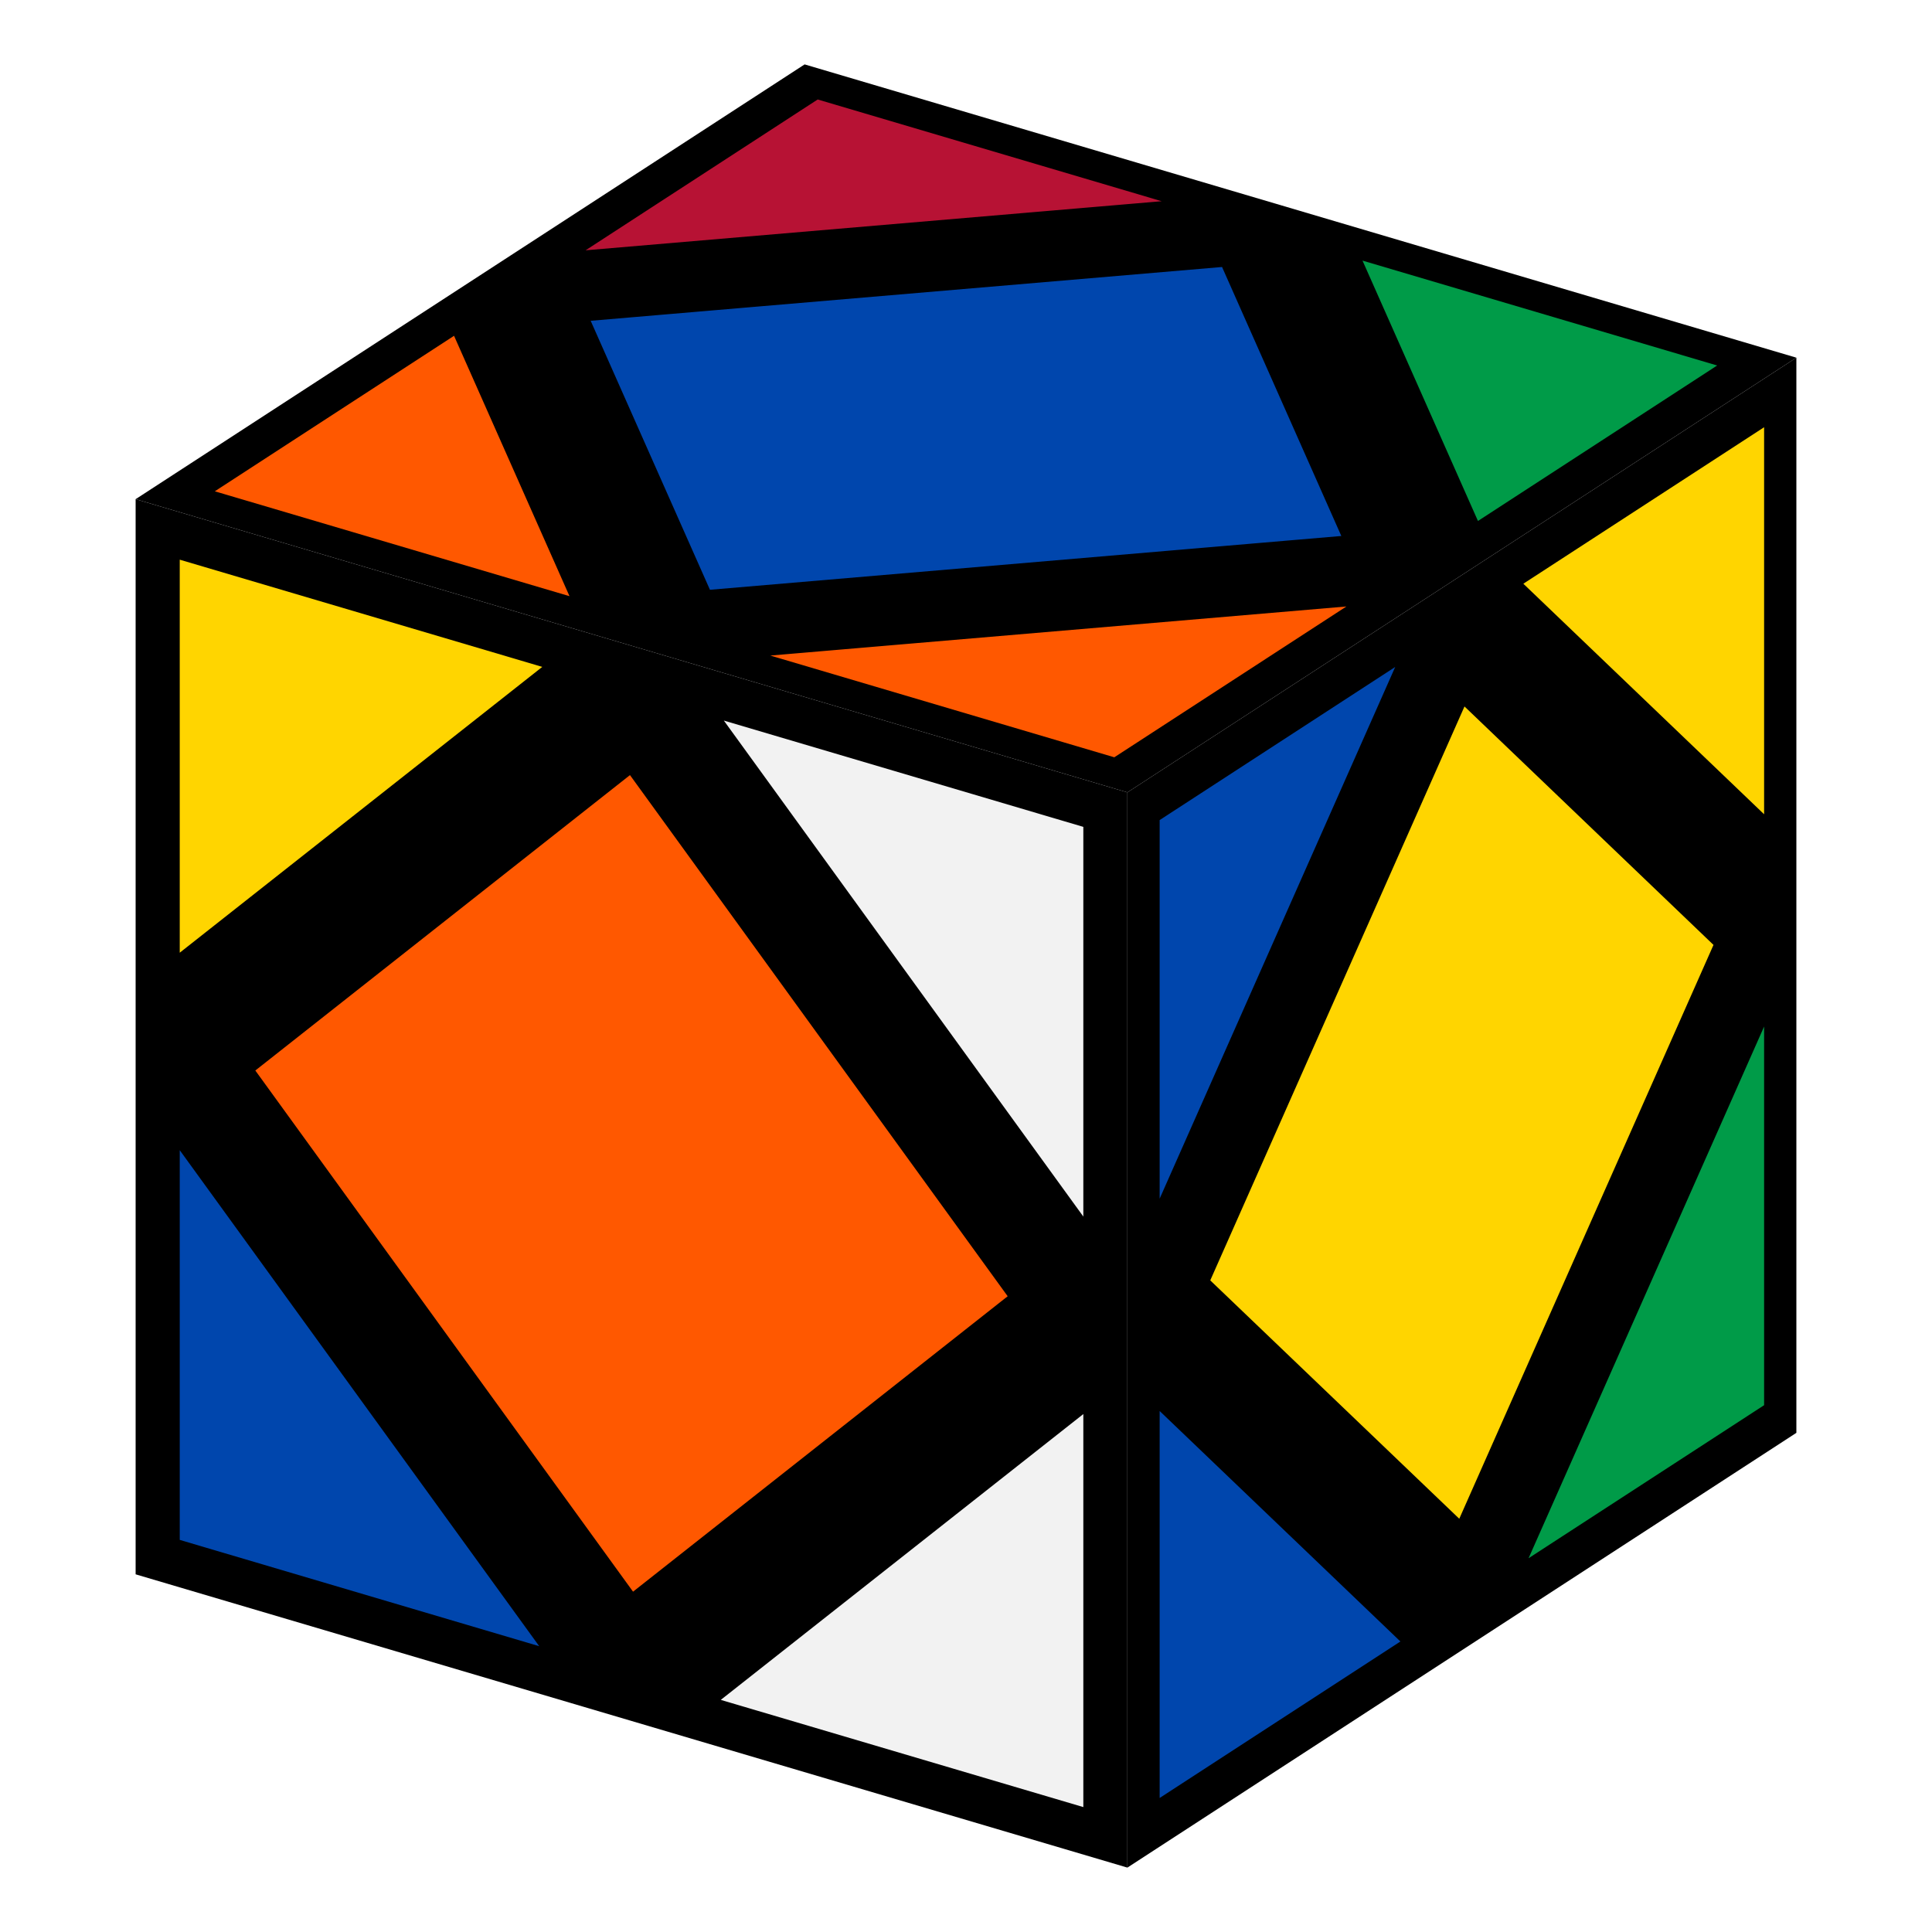
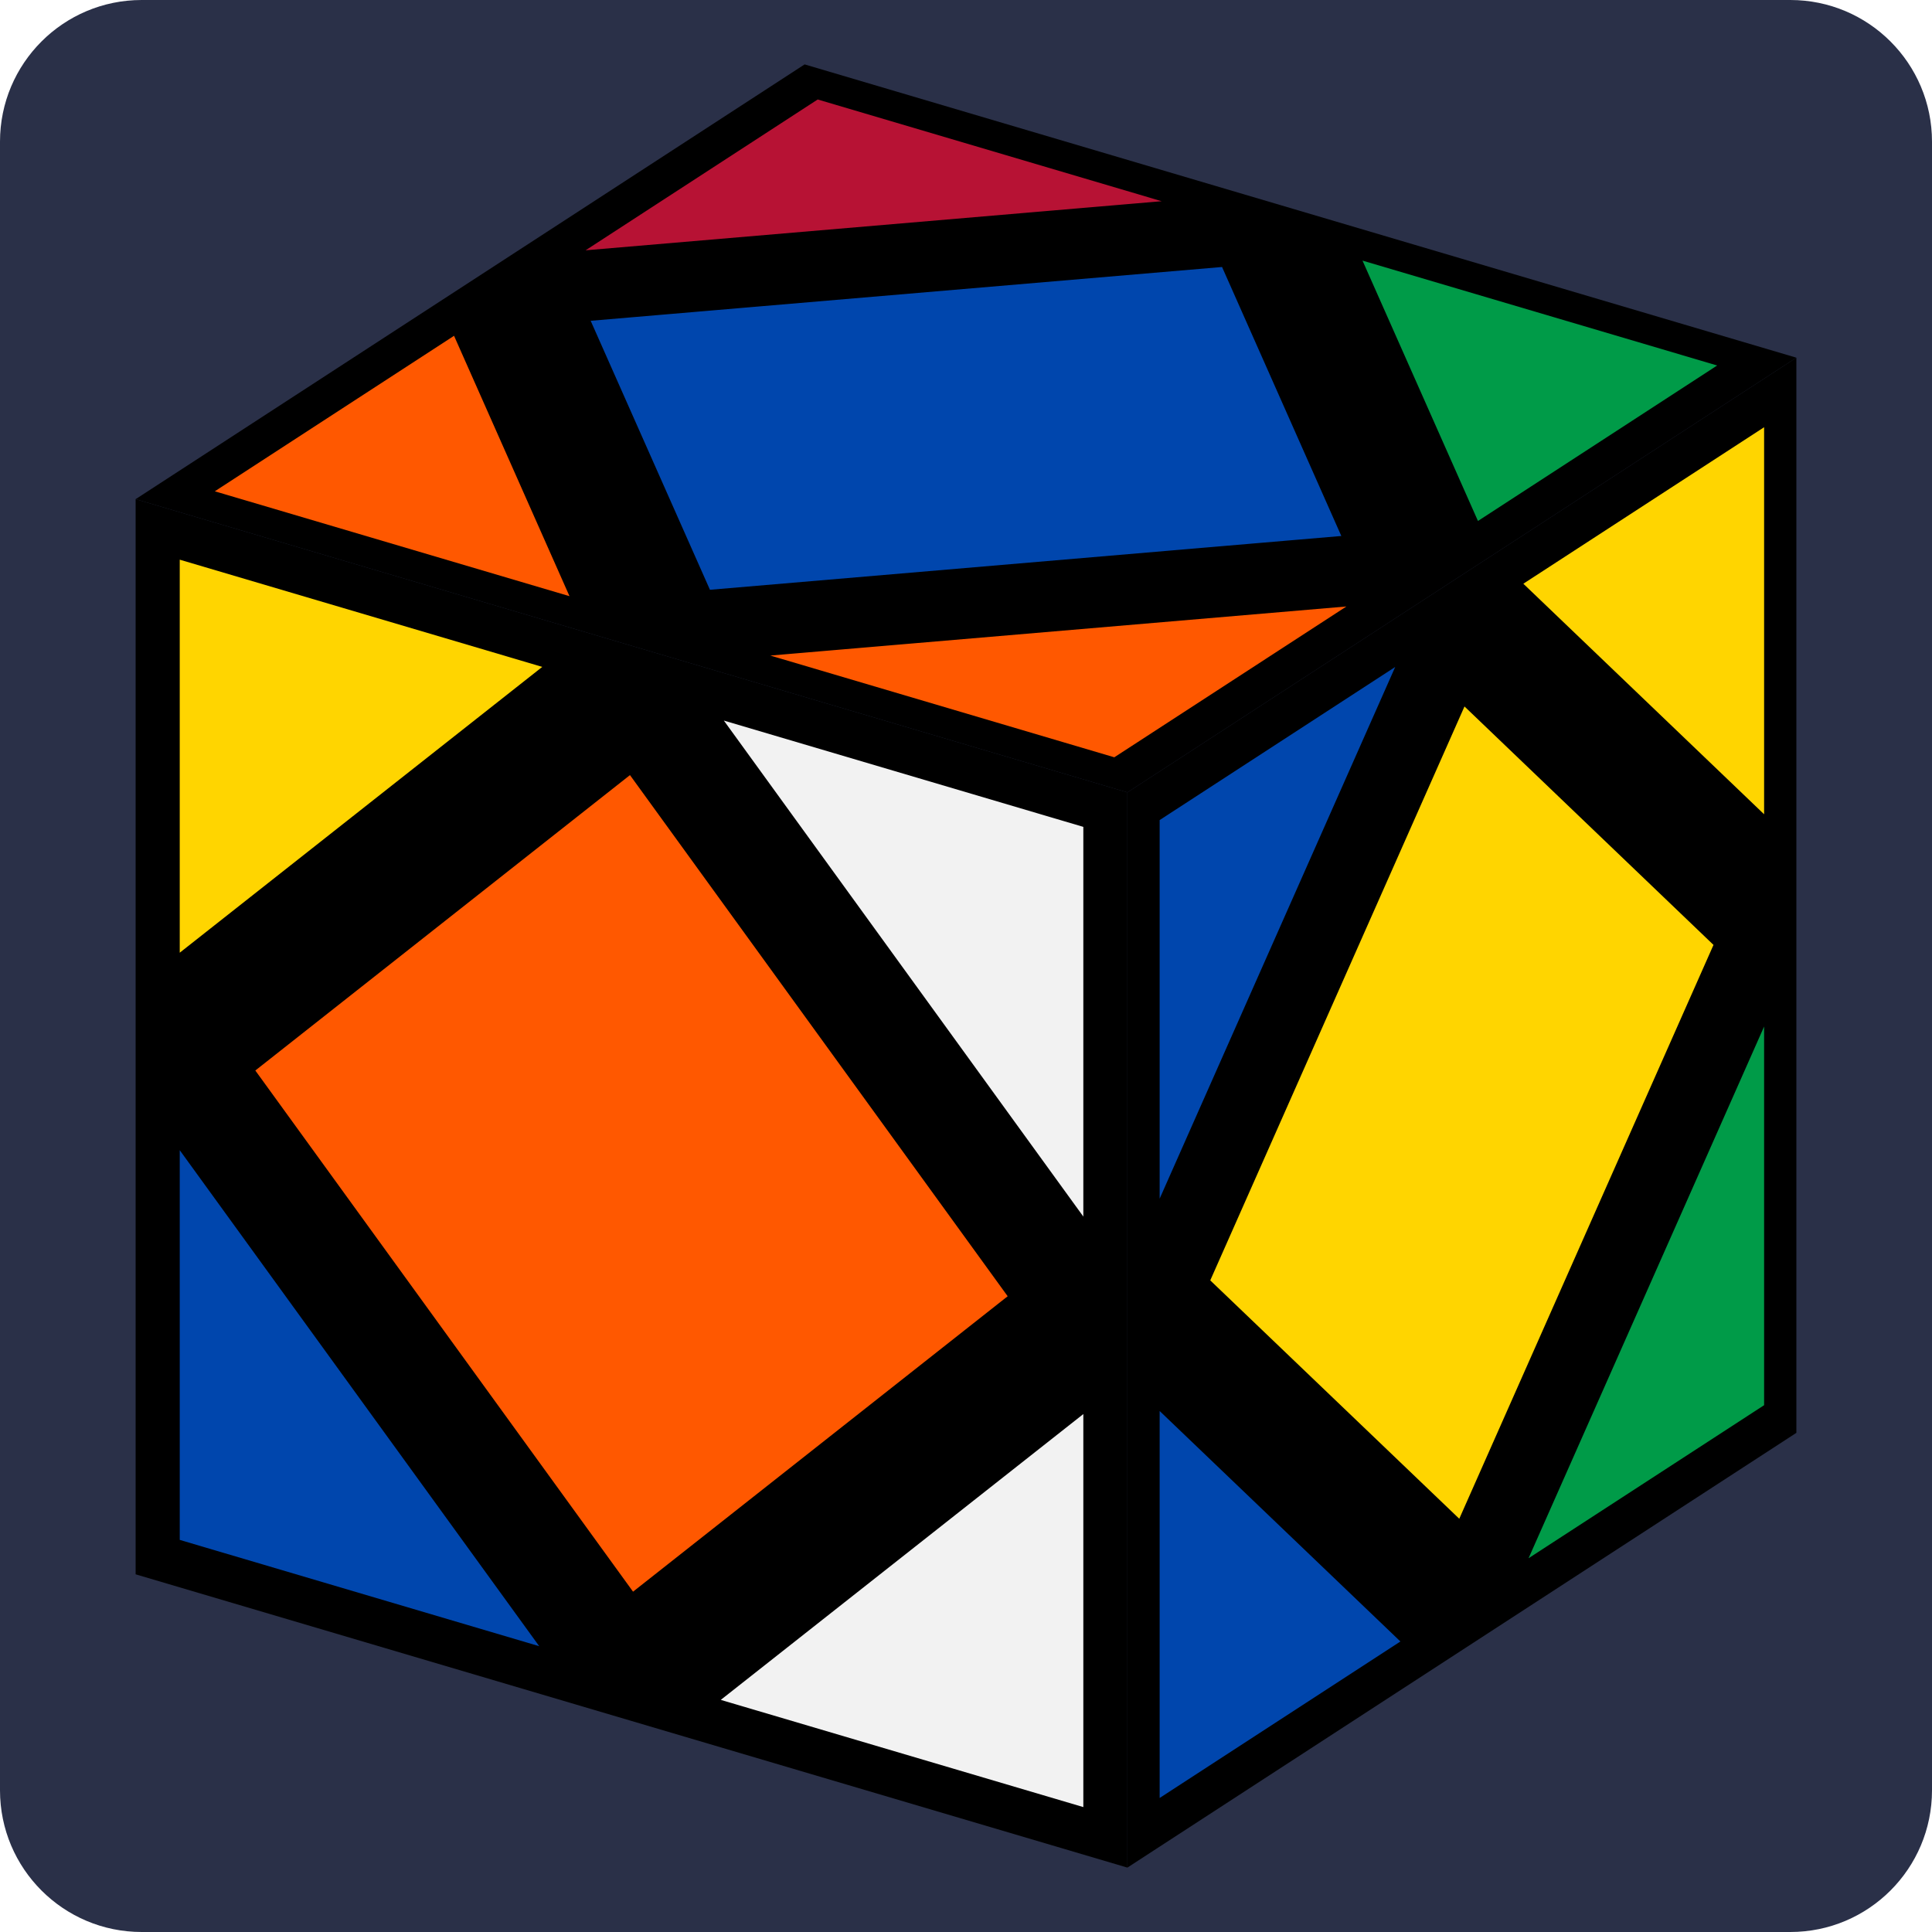
<svg xmlns="http://www.w3.org/2000/svg" viewBox="0 0 300 300" role="img" aria-label="Sarah Adv · Sledge y Sledge y Sledge case, Skewb">
+   <rect x="0" y="0" width="300" height="300" rx="22" fill="#2a3048" />
  <path d="M278.94 55.54L175.06 123.04L21.06 77.51L124.94 10.00Z" fill="#000000" />
  <path d="M175.06 290.00L175.06 123.04L21.06 77.51L21.06 244.46Z" fill="#000000" />
  <path d="M175.06 290.00L175.06 123.04L278.94 55.54L278.94 222.49Z" fill="#000000" />
  <path d="M126.78 14.14L86.26 40.47L186.83 31.90Z" fill="#b71234" stroke="#000000" stroke-width="2.4" stroke-linejoin="round" />
  <path d="M275.13 218.85L275.13 153.73L234.62 245.17Z" fill="#009b48" stroke="#000000" stroke-width="2.4" stroke-linejoin="round" />
  <path d="M26.71 240.01L86.77 257.77L26.71 174.90Z" fill="#0046ad" stroke="#000000" stroke-width="2.4" stroke-linejoin="round" />
  <path d="M269.48 56.34L228.97 82.67L209.42 38.58Z" fill="#009b48" stroke="#000000" stroke-width="2.4" stroke-linejoin="round" />
  <path d="M275.13 64.13L234.62 90.46L275.13 129.25Z" fill="#ffd500" stroke="#000000" stroke-width="2.4" stroke-linejoin="round" />
  <path d="M210.06 84.28L109.49 92.85L89.94 48.76L190.51 40.19Z" fill="#0046ad" stroke="#000000" stroke-width="2.4" stroke-linejoin="round" />
  <path d="M186.49 199.10L227.00 107.65L267.51 146.44L227.00 237.88Z" fill="#ffd500" stroke="#000000" stroke-width="2.4" stroke-linejoin="round" />
  <path d="M30.52 76.70L90.58 94.46L71.03 50.37Z" fill="#ff5800" stroke="#000000" stroke-width="2.4" stroke-linejoin="round" />
  <path d="M26.71 85.30L86.77 103.06L26.71 150.41Z" fill="#ffd500" stroke="#000000" stroke-width="2.4" stroke-linejoin="round" />
  <path d="M178.87 281.40L178.87 216.29L219.38 255.07Z" fill="#0046ad" stroke="#000000" stroke-width="2.4" stroke-linejoin="round" />
  <path d="M158.12 201.51L98.06 118.64L38.00 166.00L98.06 248.87Z" fill="#ff5800" stroke="#000000" stroke-width="2.4" stroke-linejoin="round" />
  <path d="M169.42 282.21L169.42 217.10L109.36 264.45Z" fill="#f2f2f2" stroke="#000000" stroke-width="2.4" stroke-linejoin="round" />
  <path d="M173.22 118.90L113.17 101.14L213.74 92.57Z" fill="#ff5800" stroke="#000000" stroke-width="2.4" stroke-linejoin="round" />
  <path d="M178.87 126.69L219.38 100.36L178.87 191.80Z" fill="#0046ad" stroke="#000000" stroke-width="2.4" stroke-linejoin="round" />
  <path d="M169.42 127.50L169.42 192.61L109.36 109.74Z" fill="#f2f2f2" stroke="#000000" stroke-width="2.4" stroke-linejoin="round" />
</svg>
